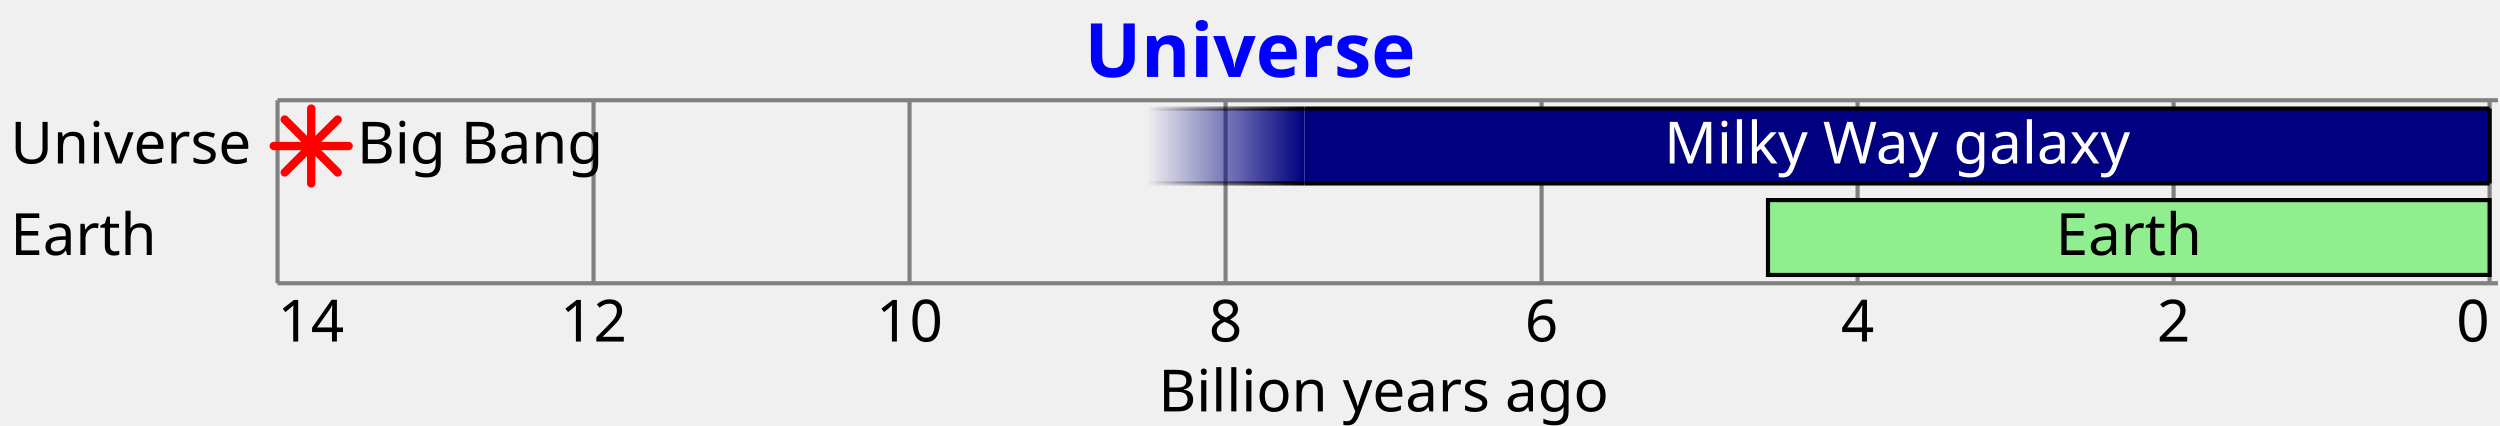
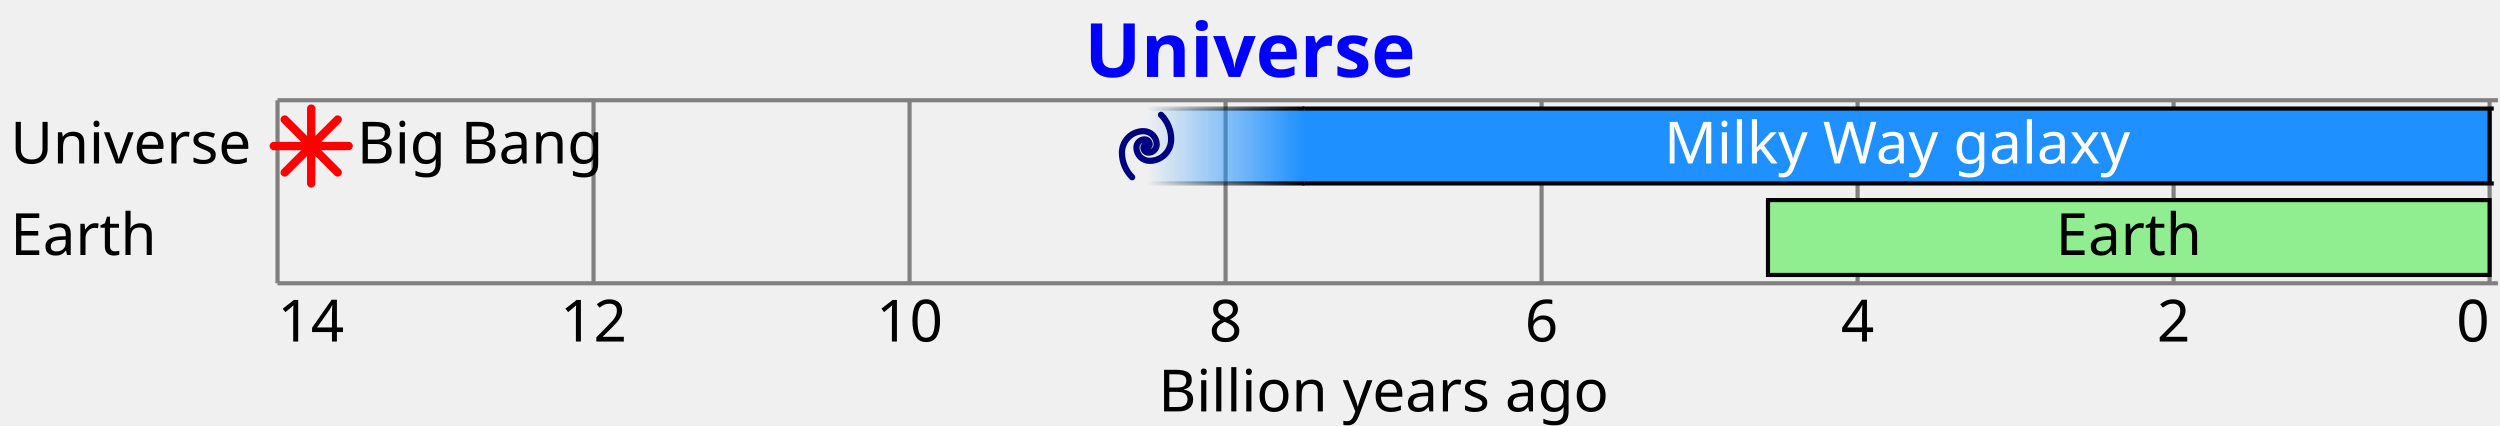
<svg xmlns="http://www.w3.org/2000/svg" width="601" height="102.200" viewBox="0 0 601 102.200" transform="translate(0.5, 0.5)">
  <g stroke="black" fill="white" font-family="sans-serif" font-size="14">
    <text x="300" y="18" stroke="none" fill="blue" font-size="18" text-anchor="middle" font-weight="bold">Universe</text>
    <g>
      <path d="M 66.220 23.600 V 67.600 M 142.189 23.600 V 67.600 M 218.157 23.600 V 67.600 M 294.126 23.600 V 67.600 M 370.094 23.600 V 67.600 M 446.063 23.600 V 67.600 M 522.031 23.600 V 67.600 M 598 23.600 V 67.600 M 66.220 23.600 H 600 M 66.220 67.600 H 600" stroke="gray" />
      <g text-anchor="middle" stroke="none" fill="black">
        <text x="66.220" y="81.600" text-anchor="start">14</text>
        <text x="142.189" y="81.600">12</text>
        <text x="218.157" y="81.600">10</text>
        <text x="294.126" y="81.600">8</text>
        <text x="370.094" y="81.600">6</text>
        <text x="446.063" y="81.600">4</text>
        <text x="522.031" y="81.600">2</text>
        <text x="598" y="81.600" text-anchor="end">0</text>
        <text x="332.110" y="98.4">Billion years ago</text>
      </g>
    </g>
    <g>
      <path d="M 65.311 34.600 h 18 M 74.311 25.600 v 18 M 67.947 28.236 L 80.675 40.964 M 80.675 28.236 L 67.947 40.964" fill="none" stroke="red" stroke-width="2" stroke-linecap="round" />
      <g>
-         <rect x="313.118" y="25.600" width="284.882" height="18" stroke="none" fill="navy" />
-         <path d="M 313.118 25.600 H 598 m 0 18 H 313.118" stroke="black" />
+         <rect x="312.618" y="25.600" width="285.882" height="18" stroke="none" fill="dodgerblue" />
+         <path d="M 312.618 25.600 H 599 m 0 18 H 312.618" stroke="black" />
        <defs>
          <linearGradient id="id1">
-             <stop offset="0" stop-color="navy" stop-opacity="0" />
-             <stop offset="1" stop-color="navy" stop-opacity="1" />
+             <stop offset="0" stop-color="dodgerblue" stop-opacity="0" />
+             <stop offset="1" stop-color="dodgerblue" stop-opacity="1" />
          </linearGradient>
          <linearGradient id="id2">
            <stop offset="0" stop-color="black" stop-opacity="0" />
            <stop offset="1" stop-color="black" stop-opacity="1" />
          </linearGradient>
        </defs>
        <rect x="275.134" y="25.600" width="37.984" height="18" stroke="none" fill="url(#id1)" />
        <path d="M 275.134 25.600 H 313.118 m 0 18 H 275.134" stroke="url(#id2)" />
        <line x1="598" y1="25.600" x2="598" y2="43.600" stroke="black" />
      </g>
+       <path transform="translate(275.134, 34.600) scale(1.500) translate(-6,-6)" d="M8.316 1a5.553 5.553 0 0 1 1.629 3.94A3.443 3.443 0 0 1 6.5 8.378 2.127 2.127 0 0 1 4.375 6.25 1.315 1.315 0 0 1 5.69 4.936c.45 0 .813.365.812.813a.503.503 0 0 1-.147.355l-.71-.208a.502.502 0 0 0-.147.355c0 .449.363.813.812.813A1.315 1.315 0 0 0 7.625 5.75 2.127 2.127 0 0 0 5.5 3.622 3.443 3.443 0 0 0 2.055 7.06c0 1.538.622 2.93 1.629 3.939" fill="none" stroke="navy" stroke-width="1" stroke-linecap="round" />
      <g>
        <rect x="424.526" y="47.600" width="173.474" height="18" fill="lightgreen" />
      </g>
    </g>
    <g text-anchor="middle" stroke="none" fill="black">
      <text x="85.311" y="38.800" text-anchor="start">Big Bang</text>
      <text x="455.559" y="38.800" fill="white" text-anchor="middle">Milky Way galaxy</text>
      <text x="511.263" y="60.800" fill="black" text-anchor="middle">Earth</text>
    </g>
    <g stroke="none" fill="black">
      <text x="2" y="38.800">Universe</text>
      <text x="2" y="60.800">Earth</text>
    </g>
  </g>
</svg>
